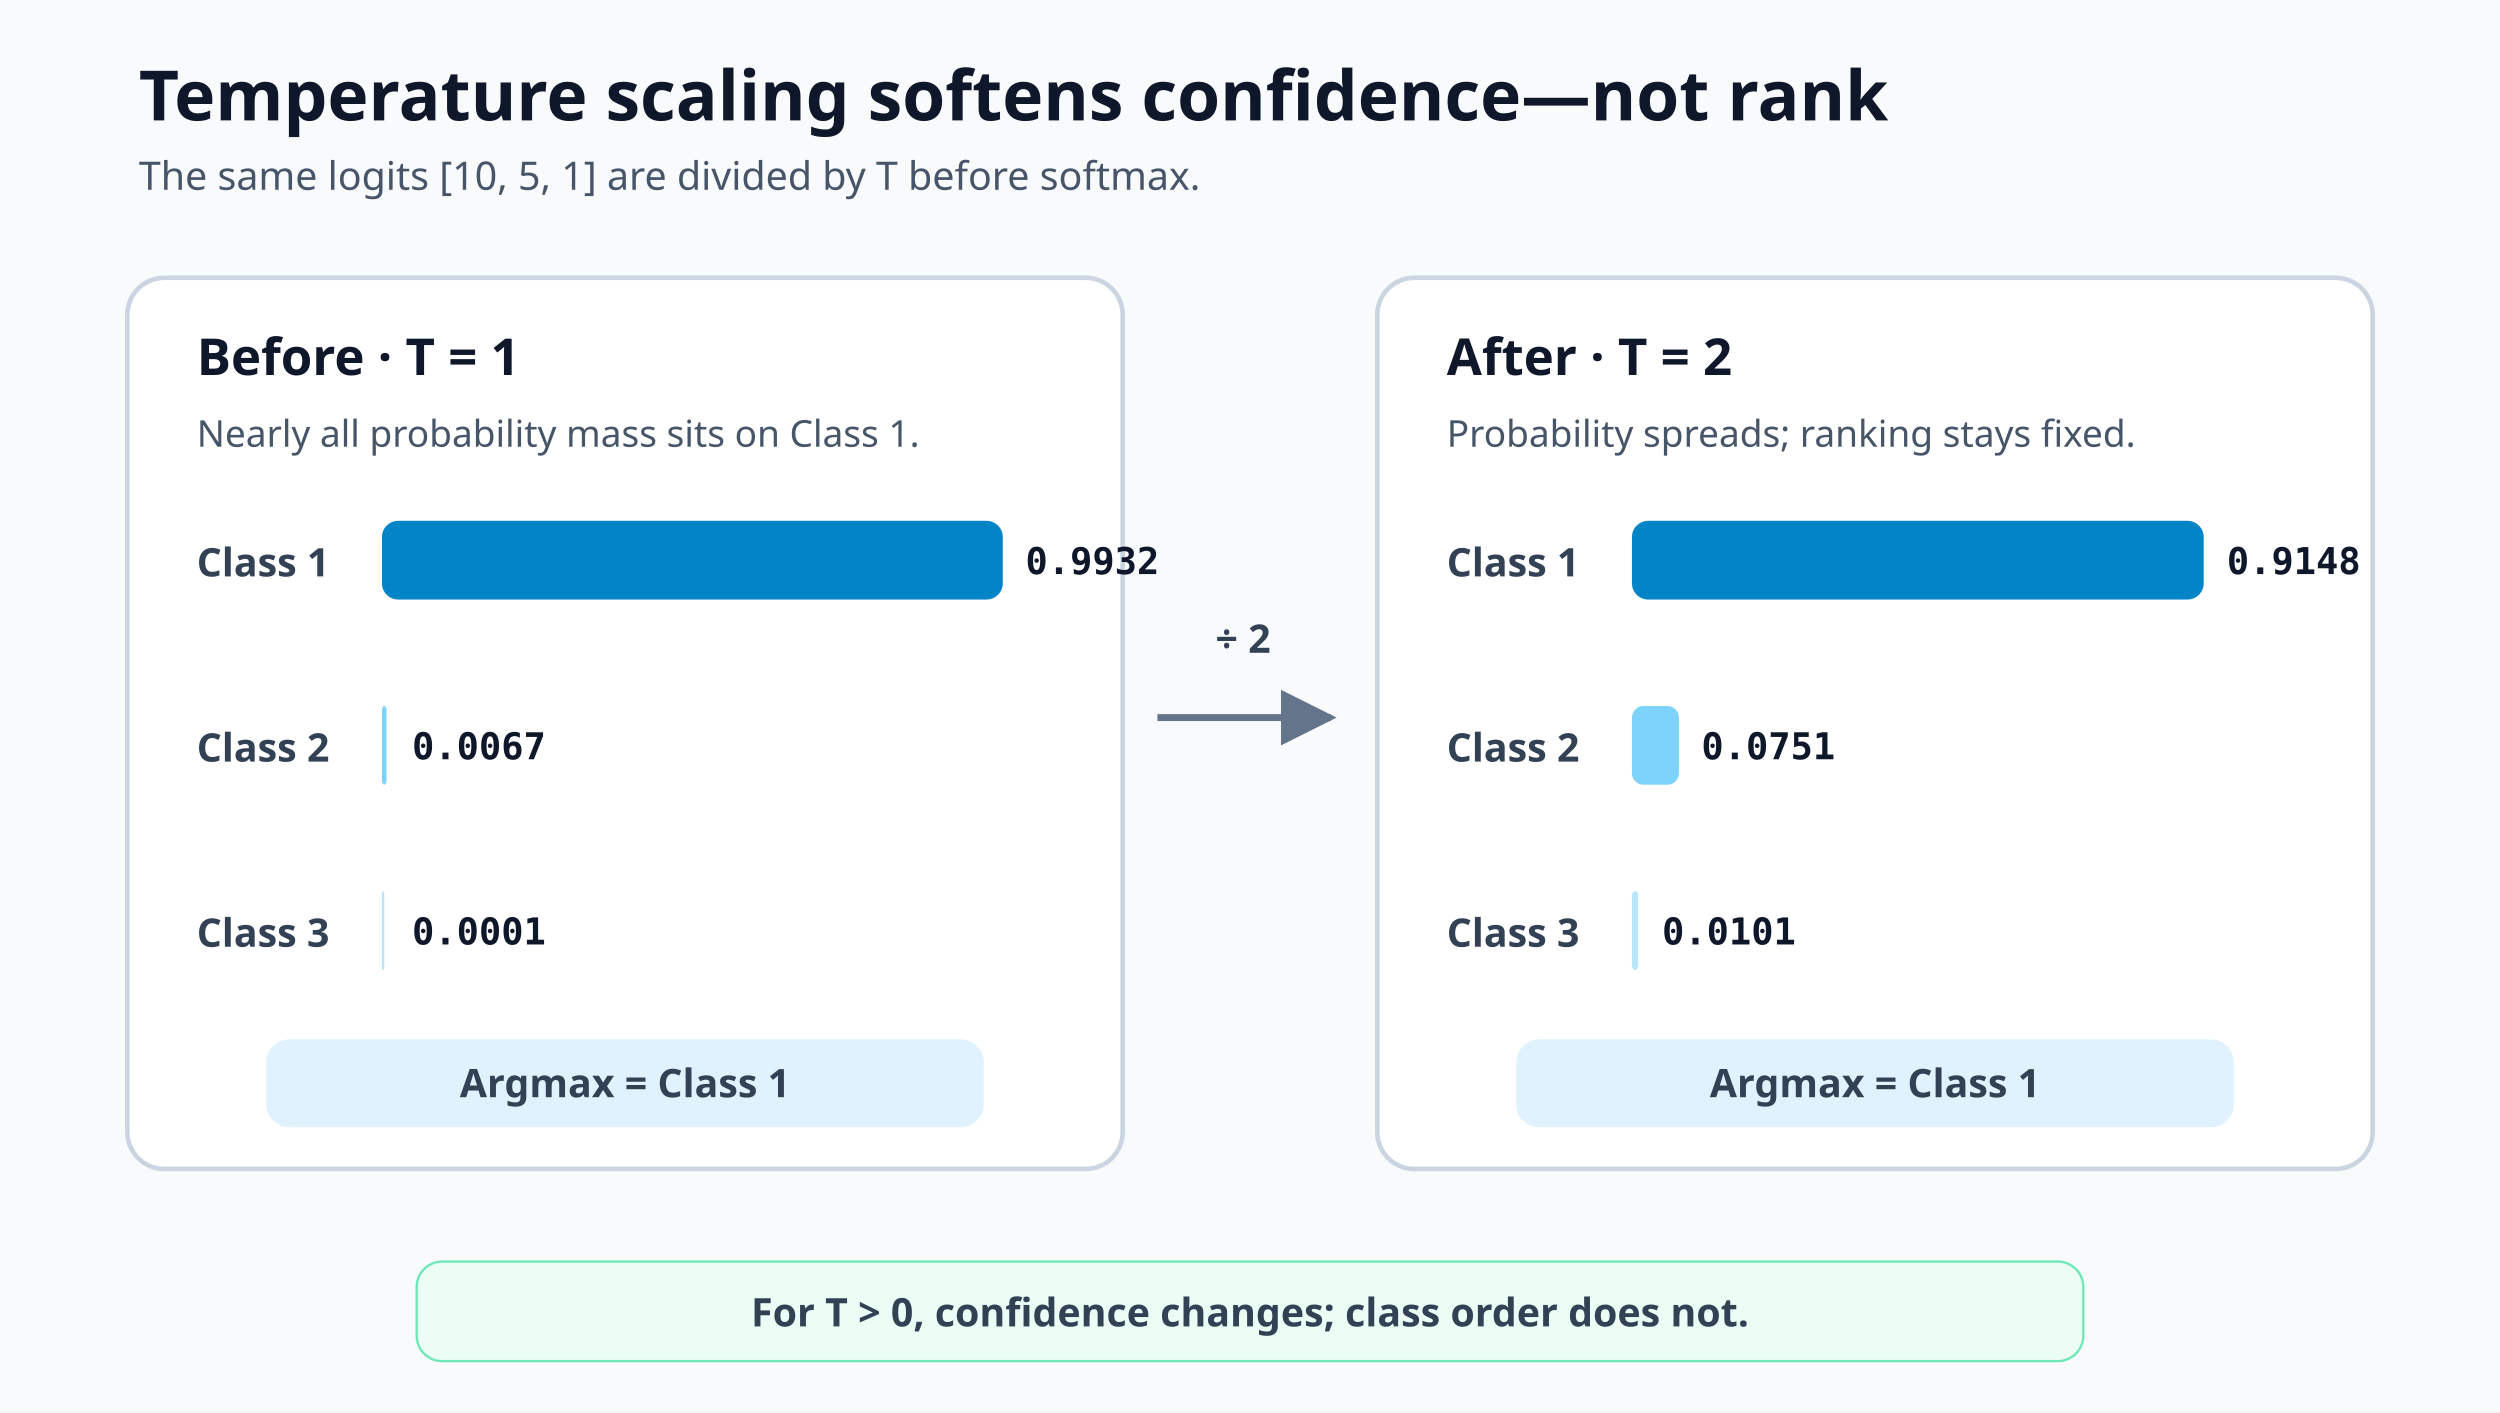
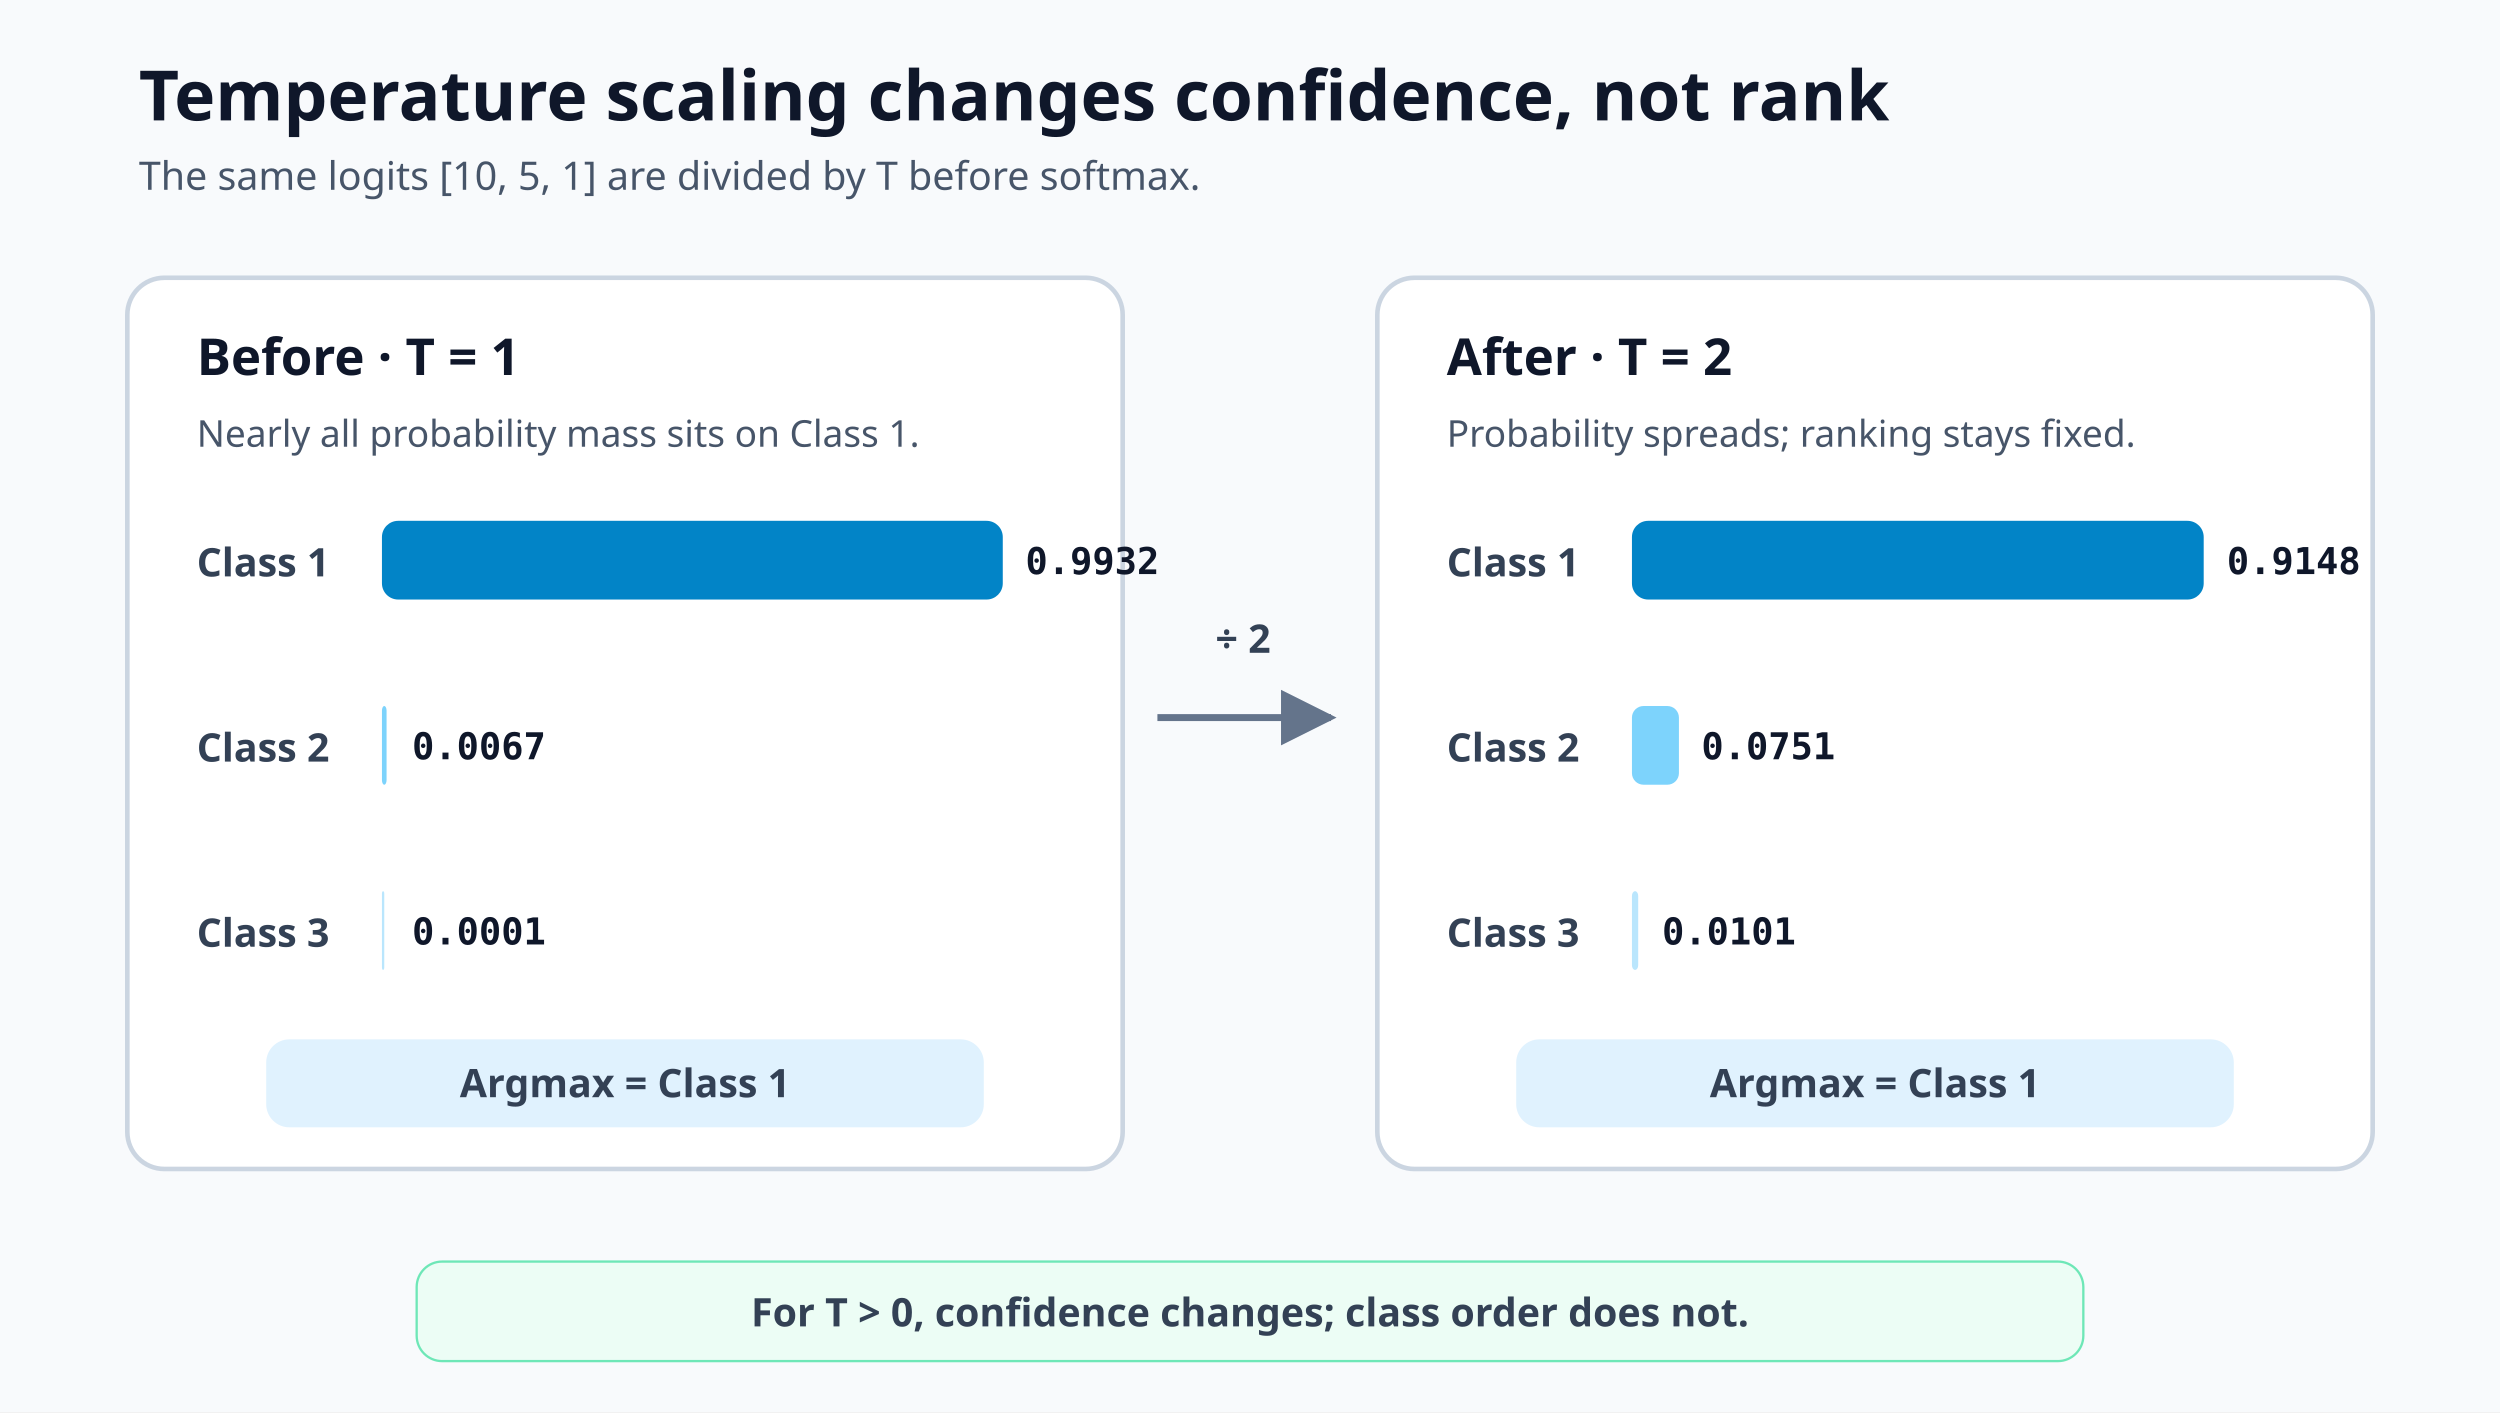
<svg xmlns="http://www.w3.org/2000/svg" width="1080" height="610" viewBox="0 0 1080 610" role="img" aria-labelledby="title desc">
  <defs>
    <marker id="arrow" viewBox="0 0 10 10" refX="9" refY="5" markerWidth="8" markerHeight="8" orient="auto">
      <path d="M 0 0 L 10 5 L 0 10 z" fill="#64748b" />
    </marker>
    <style>
      .title { font: 700 30px system-ui, sans-serif; fill: #0f172a; }
      .subtitle { font: 400 17px system-ui, sans-serif; fill: #475569; }
      .panel-title { font: 700 22px system-ui, sans-serif; fill: #0f172a; }
      .label { font: 600 17px system-ui, sans-serif; fill: #334155; }
      .value { font: 600 16px ui-monospace, SFMono-Regular, Menlo, monospace; fill: #0f172a; }
      .note { font: 400 16px system-ui, sans-serif; fill: #475569; }
    </style>
  </defs>
  <rect width="1080" height="610" fill="#f8fafc" />
-   <text x="60" y="52" class="title">Temperature scaling softens confidence—not rank</text>
+   <text x="60" y="52" class="title">Temperature scaling changes confidence, not rank</text>
  <text x="60" y="82" class="subtitle">The same logits [10, 5, 1] are divided by T before softmax.</text>
  <rect x="55" y="120" width="430" height="385" rx="16" fill="#ffffff" stroke="#cbd5e1" stroke-width="2" />
  <text x="85" y="162" class="panel-title">Before · T = 1</text>
  <text x="85" y="193" class="note">Nearly all probability mass sits on Class 1.</text>
  <text x="85" y="249" class="label">Class 1</text>
  <rect x="165" y="225" width="268.2" height="34" rx="7" fill="#0284c7" />
  <text x="443" y="248" class="value">0.9932</text>
  <text x="85" y="329" class="label">Class 2</text>
  <rect x="165" y="305" width="2" height="34" rx="2" fill="#7dd3fc" />
  <text x="178" y="328" class="value">0.0067</text>
  <text x="85" y="409" class="label">Class 3</text>
  <rect x="165" y="385" width="1" height="34" rx="1" fill="#bae6fd" />
  <text x="178" y="408" class="value">0.0001</text>
  <rect x="115" y="449" width="310" height="38" rx="10" fill="#e0f2fe" />
  <text x="270" y="474" text-anchor="middle" class="label">Argmax = Class 1</text>
  <line x1="500" y1="310" x2="575" y2="310" stroke="#64748b" stroke-width="3" marker-end="url(#arrow)" />
  <text x="537" y="282" text-anchor="middle" class="label">÷ 2</text>
  <rect x="595" y="120" width="430" height="385" rx="16" fill="#ffffff" stroke="#cbd5e1" stroke-width="2" />
  <text x="625" y="162" class="panel-title">After · T = 2</text>
  <text x="625" y="193" class="note">Probability spreads; ranking stays fixed.</text>
  <text x="625" y="249" class="label">Class 1</text>
  <rect x="705" y="225" width="247.0" height="34" rx="7" fill="#0284c7" />
  <text x="962" y="248" class="value">0.9148</text>
  <text x="625" y="329" class="label">Class 2</text>
  <rect x="705" y="305" width="20.3" height="34" rx="5" fill="#7dd3fc" />
  <text x="735" y="328" class="value">0.0751</text>
  <text x="625" y="409" class="label">Class 3</text>
  <rect x="705" y="385" width="2.7" height="34" rx="2" fill="#bae6fd" />
  <text x="718" y="408" class="value">0.0101</text>
  <rect x="655" y="449" width="310" height="38" rx="10" fill="#e0f2fe" />
  <text x="810" y="474" text-anchor="middle" class="label">Argmax = Class 1</text>
  <rect x="180" y="545" width="720" height="43" rx="11" fill="#ecfdf5" stroke="#6ee7b7" />
  <text x="540" y="573" text-anchor="middle" class="label">For T &gt; 0, confidence changes; class order does not.</text>
</svg>
